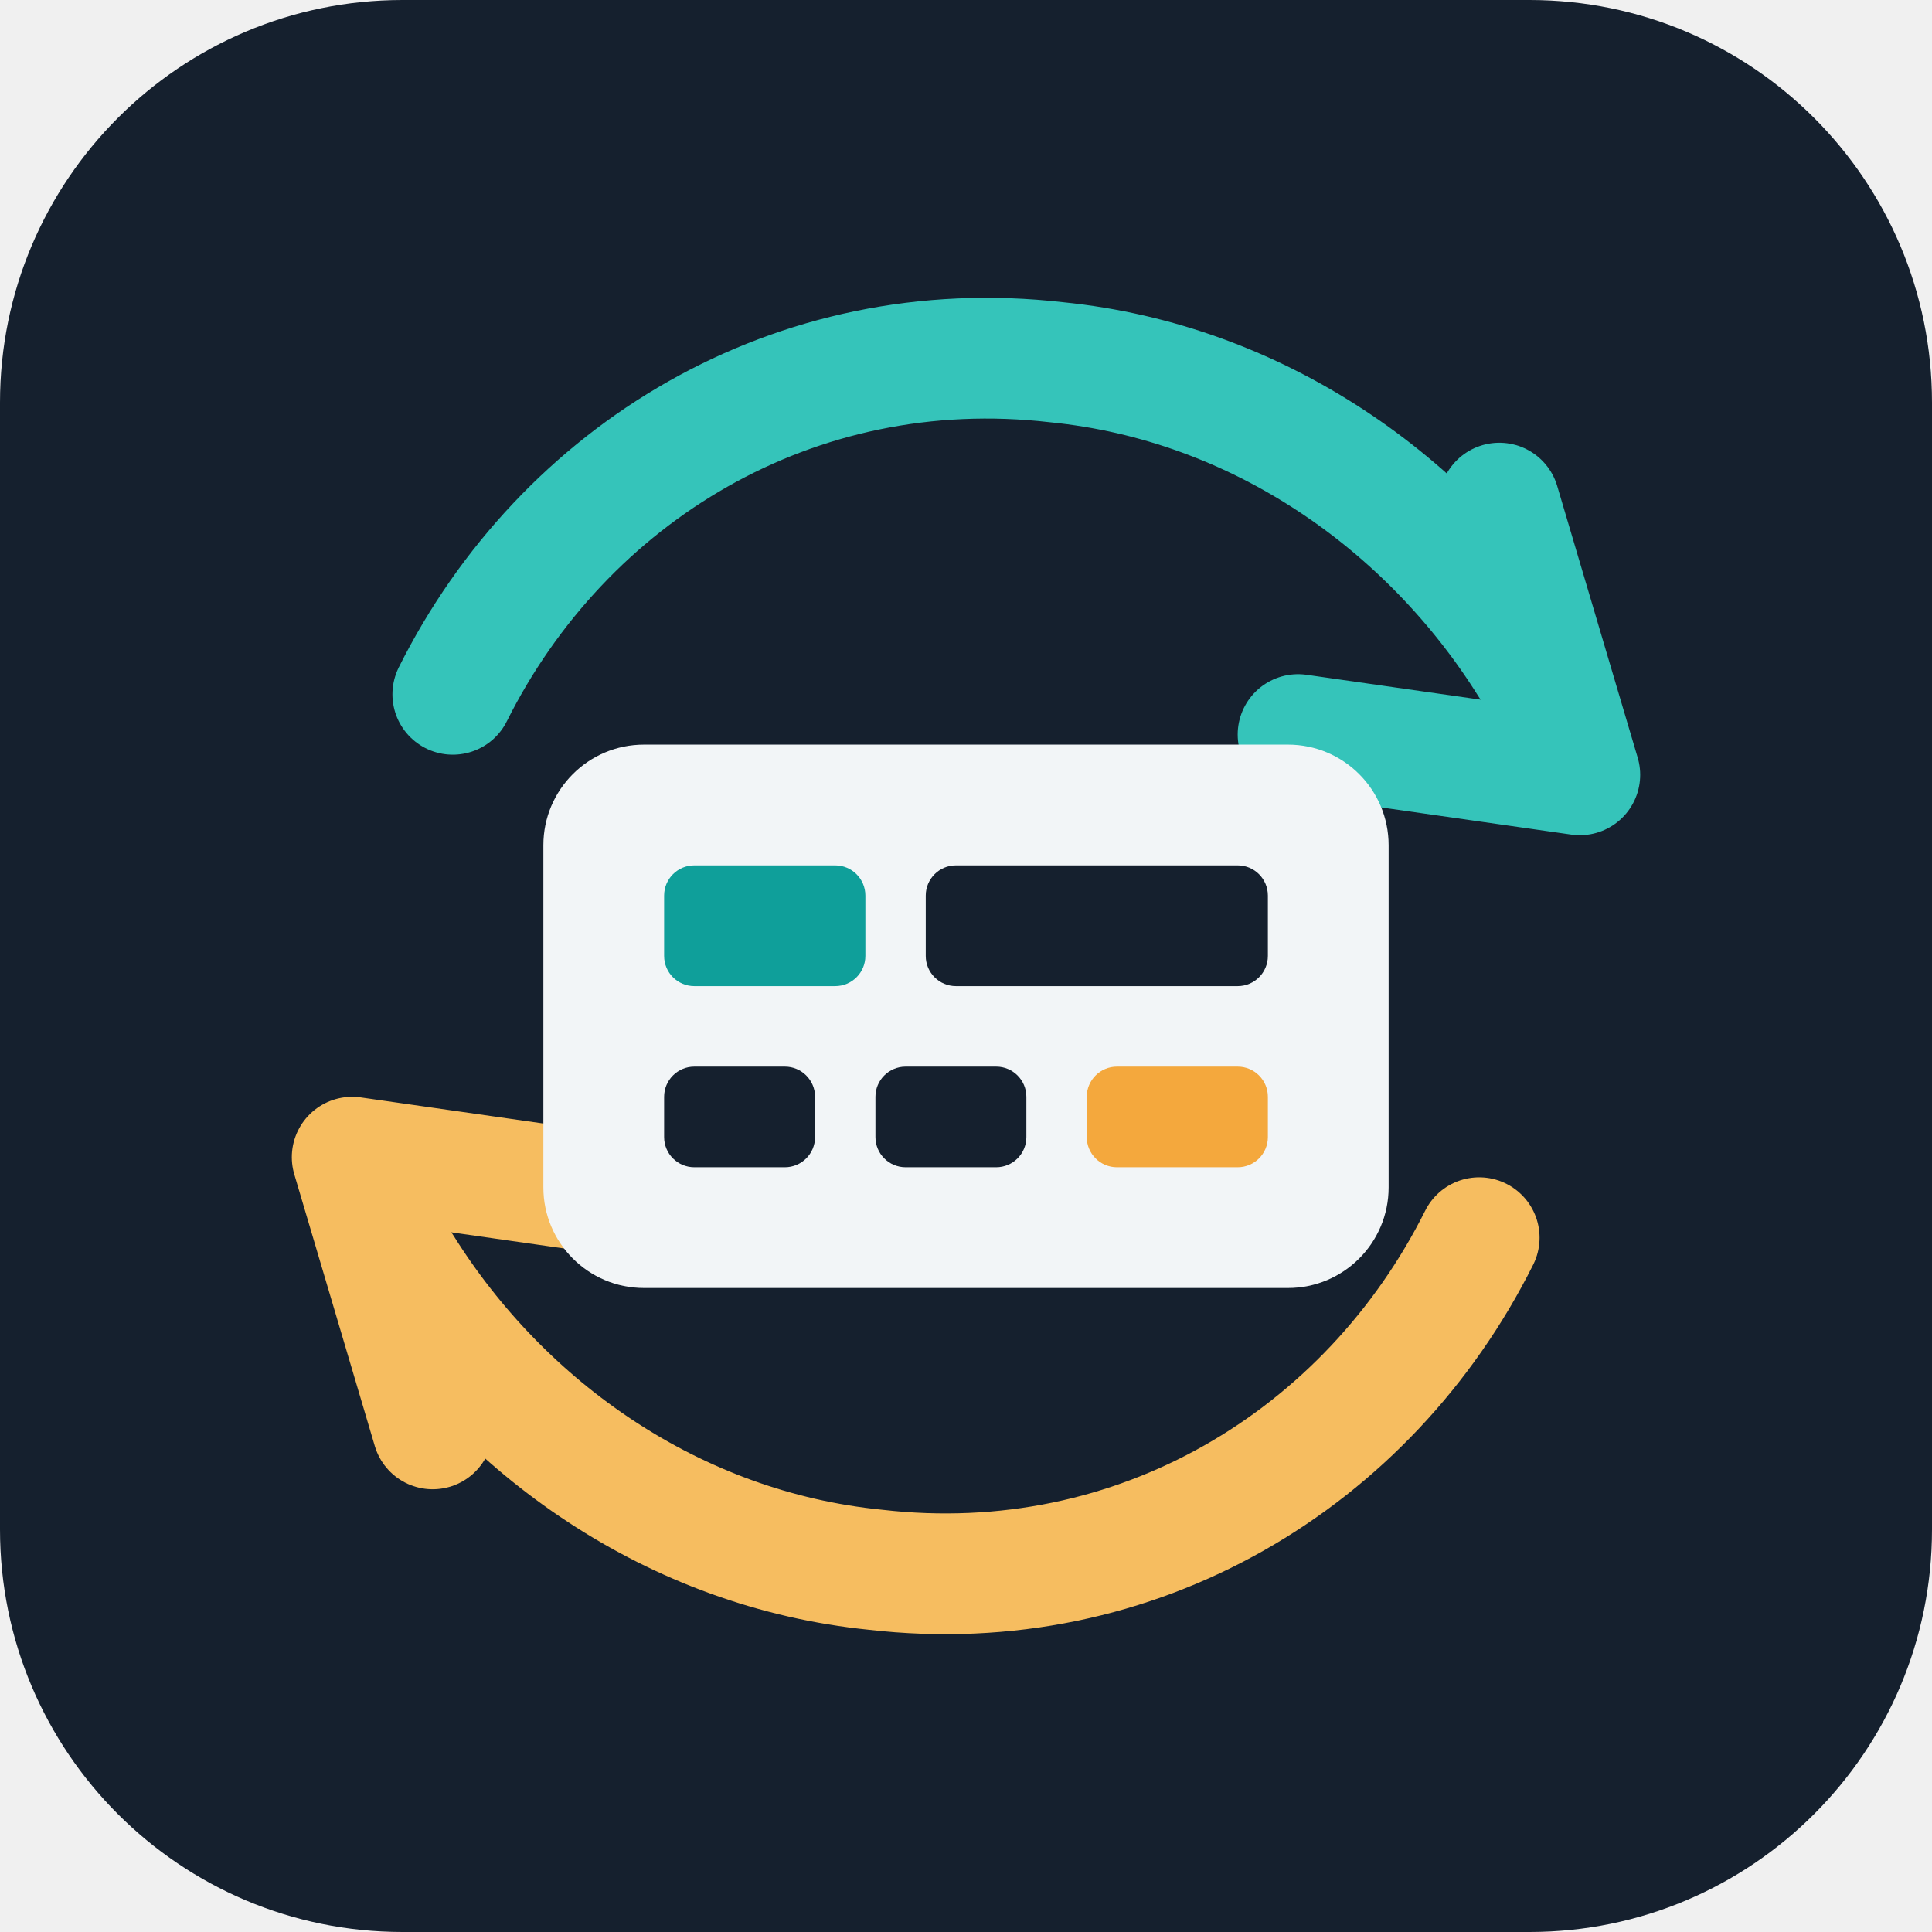
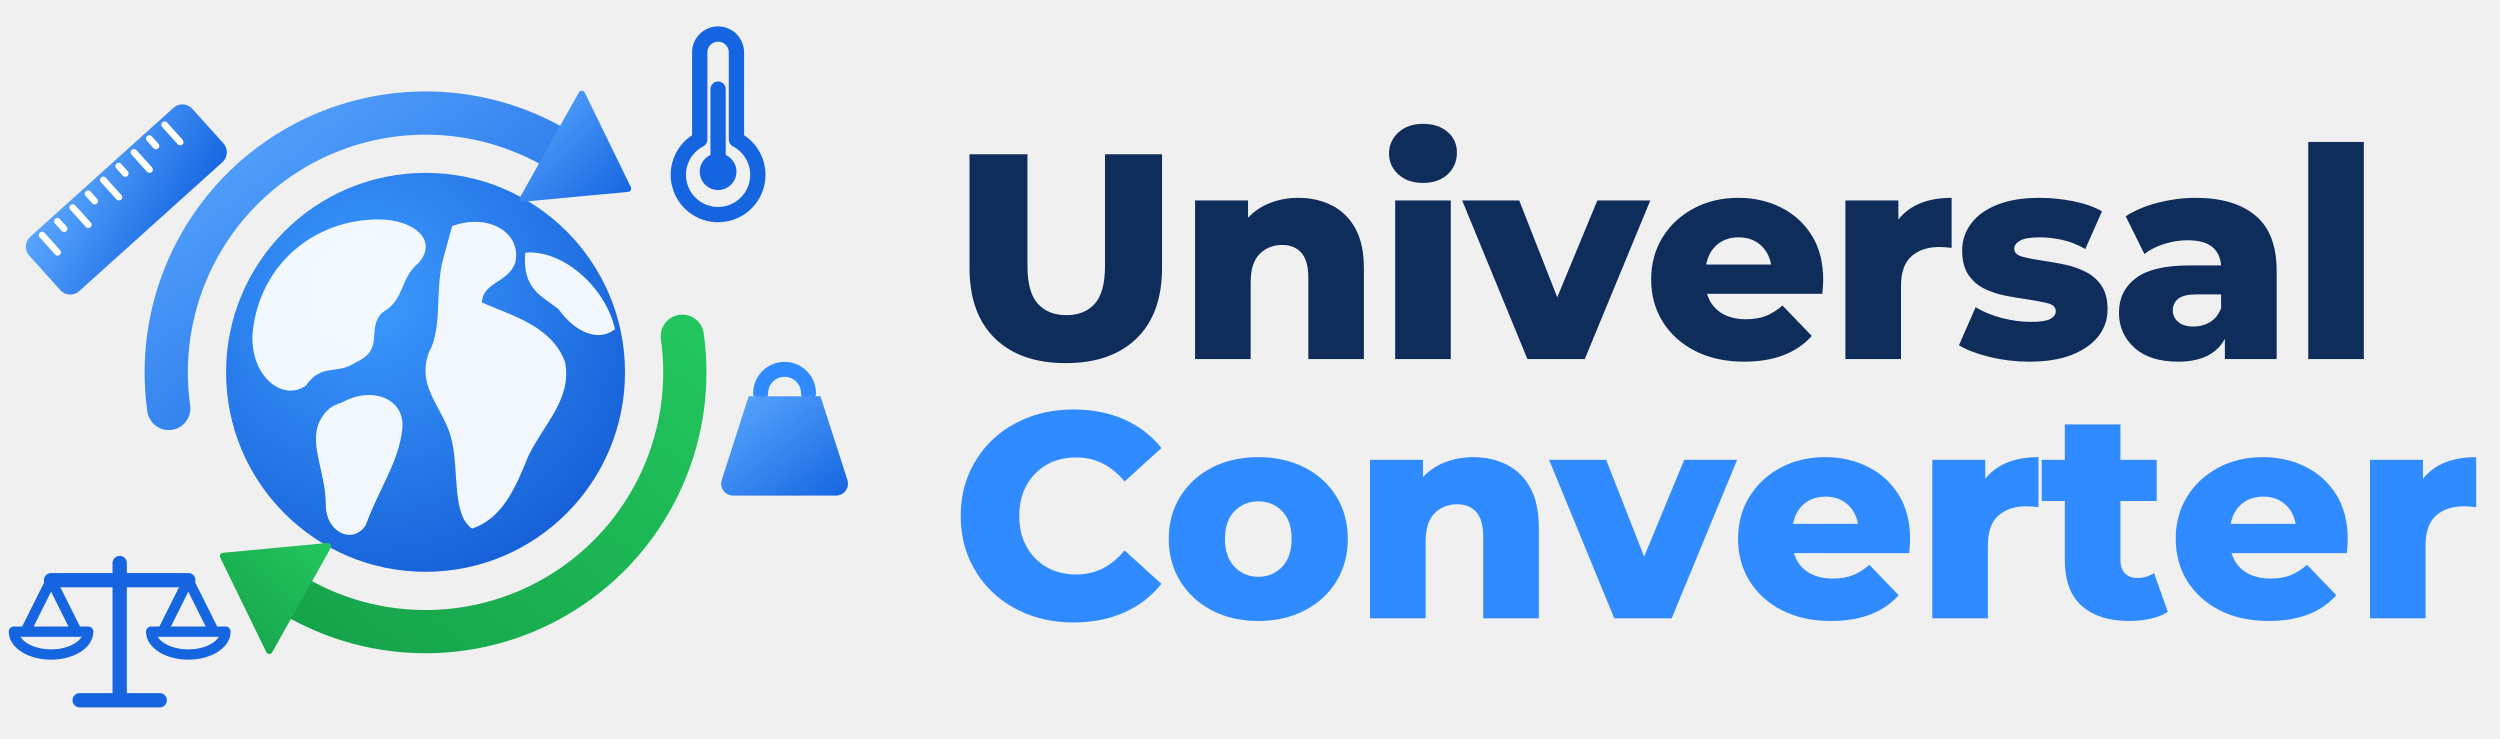
- <svg xmlns="http://www.w3.org/2000/svg" width="192" height="192" viewBox="0 0 192 192" role="img" aria-labelledby="title desc">
-   <rect width="192" height="192" rx="40" fill="#15202e" />
-   <path d="M45 69c11-22 34-36 60-33 20 2 37 14 47 30" fill="none" stroke="#35c4ba" stroke-width="12" stroke-linecap="round" />
-   <path d="M149 50l8 27-28-4" fill="none" stroke="#35c4ba" stroke-width="12" stroke-linecap="round" stroke-linejoin="round" />
-   <path d="M147 123c-11 22-34 36-60 33-20-2-37-14-47-30" fill="none" stroke="#f6bd60" stroke-width="12" stroke-linecap="round" />
-   <path d="M43 142l-8-27 28 4" fill="none" stroke="#f6bd60" stroke-width="12" stroke-linecap="round" stroke-linejoin="round" />
-   <rect x="54" y="74" width="84" height="54" rx="10" fill="#f2f5f7" />
-   <rect x="66" y="86" width="20" height="12" rx="3" fill="#0f9f9a" />
-   <rect x="92" y="86" width="34" height="12" rx="3" fill="#15202e" />
-   <rect x="66" y="106" width="15" height="10" rx="3" fill="#15202e" />
-   <rect x="87" y="106" width="15" height="10" rx="3" fill="#15202e" />
-   <rect x="108" y="106" width="18" height="10" rx="3" fill="#f4a83d" />
+ <svg xmlns="http://www.w3.org/2000/svg" viewBox="0 0 752 222" width="752" height="222" role="img">
+   <defs>
+     <linearGradient id="b" x1="0" y1="0" x2="1" y2="1">
+       <stop offset="0" stop-color="#5BA8FF" />
+       <stop offset="1" stop-color="#1565E0" />
+     </linearGradient>
+     <linearGradient id="g" x1="1" y1="0" x2="0" y2="1">
+       <stop offset="0" stop-color="#22C55E" />
+       <stop offset="1" stop-color="#16A34A" />
+     </linearGradient>
+     <radialGradient id="w" cx=".35" cy=".3" r=".9">
+       <stop offset="0" stop-color="#3D9BFF" />
+       <stop offset="1" stop-color="#0F55D0" />
+     </radialGradient>
+   </defs>
+   <g transform="translate(38 60) rotate(-42)">
+     <rect x="-33" y="-11" width="66" height="22" rx="4" fill="url(#b)" />
+     <rect x="-27" y="-10" width="2" height="9" rx="1" fill="#fff" />
+     <rect x="-20.8" y="-10" width="2" height="5" rx="1" fill="#fff" />
+     <rect x="-14.6" y="-10" width="2" height="9" rx="1" fill="#fff" />
+     <rect x="-8.4" y="-10" width="2" height="5" rx="1" fill="#fff" />
+     <rect x="-2.2" y="-10" width="2" height="9" rx="1" fill="#fff" />
+     <rect x="4" y="-10" width="2" height="5" rx="1" fill="#fff" />
+     <rect x="10.2" y="-10" width="2" height="9" rx="1" fill="#fff" />
+     <rect x="16.4" y="-10" width="2" height="5" rx="1" fill="#fff" />
+     <rect x="22.6" y="-10" width="2" height="9" rx="1" fill="#fff" />
+   </g>
+   <g transform="translate(216 36) scale(.92)" fill="none" stroke="#1565E0" stroke-linecap="round" stroke-linejoin="round">
+     <path d="M-6-22a6 6 0 0 1 12 0V6.5a13 13 0 1 1-12 0Z" stroke-width="5" />
+     <path d="M0-10V12" stroke-width="5" />
+     <circle cx="0" cy="17" r="6" fill="#1565E0" stroke="none" />
+   </g>
+   <g transform="translate(236 130) scale(.9)">
+     <path d="M-8-13a8 8 0 1 1 16 0" fill="none" stroke="#2F8BFF" stroke-width="5" stroke-linecap="round" />
+     <path d="M-12-12h24l9 28a4 4 0 0 1-3.8 5.2H-17.2A4 4 0 0 1-21 16Z" fill="url(#b)" />
+   </g>
+   <g transform="translate(36 190) scale(.86)" fill="none" stroke="#1565E0" stroke-width="5" stroke-linecap="round" stroke-linejoin="round">
+     <path d="M0-24V22M-14 24H14M-24-18H24" />
+     <path d="M-24-18L-33 0M-24-18L-15 0M-36 0H-12M24-18L15 0M24-18L33 0M12 0H36" stroke-width="3.6" />
+     <path d="M-37 0a13 8 0 0 0 26 0M11 0a13 8 0 0 0 26 0" stroke-width="3.6" />
+   </g>
+   <g transform="translate(128 112)">
+     <circle r="60" fill="url(#w)" />
+     <clipPath id="cl">
+       <circle r="60" />
+     </clipPath>
+     <g clip-path="url(#cl)">
+       <path d="M-52-12C-50-32-34-46-14-46C-4-46 4-40-2-33C-8-28-6-22-13-18C-18-13-12-7-21-3C-27 1-31-3-36 4C-43 9-53 1-52-12ZM-25 9C-16 4-6 8-7 17C-8 27-14 35-18 46C-22 52-30 48-30 40C-30 30-35 22-32 15C-30 11-28 10-25 9ZM8-44C19-48 29-42 27-33C25-27 17-27 17-21C26-17 38-14 42-3C44 8 36 15 31 25C27 35 23 44 14 47C8 43 10 30 8 21C6 11-3 5 1-6C5-13 3-24 5-33ZM30-36C41-37 54-26 57-13C52-9 45-12 40-19C35-23 29-25 30-36Z" fill="#fff" fill-opacity=".94" />
+     </g>
+   </g>
+   <path d="M50.76 122.86A78 78 0 0 1 166.19 43.99" fill="none" stroke="url(#b)" stroke-width="13" stroke-linecap="round" />
+   <path d="M175 28.29L188.86 56.72L157.38 59.68Z" fill="url(#b)" stroke="url(#b)" stroke-width="2" stroke-linejoin="round" />
+   <path d="M205.24 101.14A78 78 0 0 1 89.81 180.01" fill="none" stroke="url(#g)" stroke-width="13" stroke-linecap="round" />
+   <path d="M81 195.71L67.14 167.28L98.62 164.32Z" fill="url(#g)" stroke="url(#g)" stroke-width="2" stroke-linejoin="round" />
+   <path d="M320.58 109.23Q306.94 109.23 299.29 101.8Q291.63 94.36 291.63 80.54V46.4H309.06V80.02Q309.06 87.94 312.18 91.37Q315.3 94.8 320.76 94.8Q326.22 94.8 329.3 91.37Q332.38 87.94 332.38 80.02V46.4H349.54V80.54Q349.54 94.36 341.88 101.8Q334.22 109.23 320.58 109.23ZM359.48 108V60.3H375.41V65.5Q378.22 62.5 382.14 61.01Q386.06 59.51 390.54 59.51Q396.09 59.51 400.58 61.76Q405.06 64 407.66 68.66Q410.26 73.33 410.26 80.72V108H393.54V83.45Q393.54 78.34 391.42 76.01Q389.31 73.68 385.7 73.68Q381.66 73.68 378.93 76.36Q376.2 79.05 376.2 84.94V108ZM419.67 108V60.3H436.39V108ZM428.03 55.02Q423.46 55.02 420.64 52.47Q417.82 49.92 417.82 46.14Q417.82 42.44 420.64 39.84Q423.46 37.25 428.03 37.25Q432.61 37.25 435.42 39.67Q438.24 42.09 438.24 45.87Q438.24 49.83 435.47 52.43Q432.7 55.02 428.03 55.02ZM459.45 108 439.82 60.3H456.98L468.42 89.43L480.48 60.3H496.41L476.7 108ZM524.66 108.79Q516.21 108.79 509.92 105.58Q503.62 102.37 500.15 96.78Q496.67 91.19 496.67 84.06Q496.67 76.94 500.1 71.39Q503.54 65.85 509.48 62.68Q515.42 59.51 522.9 59.51Q529.94 59.51 535.74 62.42Q541.55 65.32 544.98 70.82Q548.42 76.32 548.42 84.24Q548.42 85.12 548.33 86.26Q548.24 87.41 548.15 88.38H513.48Q514.54 91.98 517.57 94.01Q520.61 96.03 525.18 96.03Q528.7 96.03 531.21 95.02Q533.72 94.01 536.18 91.9L544.98 101.05Q538.03 108.79 524.66 108.79ZM513.22 79.58H532.75Q532.05 75.79 529.45 73.59Q526.86 71.39 522.98 71.39Q519.11 71.39 516.52 73.59Q513.92 75.79 513.22 79.58ZM555.1 108V60.3H571.03V66.02Q576.22 59.51 587.05 59.51V74.56Q584.94 74.3 583.26 74.3Q578.16 74.3 574.99 77.07Q571.82 79.84 571.82 86.09V108ZM610.37 108.79Q604.3 108.79 598.53 107.38Q592.77 105.98 589.25 103.86L594.26 92.42Q597.61 94.45 602.1 95.64Q606.58 96.82 610.9 96.82Q615.12 96.82 616.75 95.94Q618.38 95.06 618.38 93.57Q618.38 91.81 615.87 91.19Q613.36 90.58 609.84 90.05Q606.67 89.61 603.28 88.95Q599.9 88.29 596.9 86.84Q593.91 85.38 592.06 82.61Q590.22 79.84 590.22 75.35Q590.22 70.86 592.9 67.26Q595.58 63.65 600.78 61.58Q605.97 59.51 613.45 59.51Q618.46 59.51 623.61 60.52Q628.76 61.54 632.28 63.56L627.26 74.91Q623.74 72.89 620.22 72.14Q616.7 71.39 613.54 71.39Q609.31 71.39 607.6 72.4Q605.88 73.42 605.88 74.74Q605.88 76.58 608.39 77.24Q610.9 77.9 614.59 78.43Q617.67 78.87 621.06 79.58Q624.45 80.28 627.4 81.78Q630.34 83.27 632.15 85.96Q633.95 88.64 633.95 93.13Q633.95 97.53 631.27 101.05Q628.58 104.57 623.35 106.68Q618.11 108.79 610.37 108.79ZM669.24 108V101.93Q665.54 108.79 655.16 108.79Q646.62 108.79 642 104.57Q637.38 100.34 637.38 94.1Q637.38 87.5 642.44 83.67Q647.5 79.84 658.59 79.84H668.1Q667.83 76.23 665.41 74.25Q662.99 72.27 657.98 72.27Q654.54 72.27 651.02 73.37Q647.5 74.47 645.04 76.41L639.41 65.06Q643.46 62.42 649.13 60.96Q654.81 59.51 660.44 59.51Q672.06 59.51 678.44 64.84Q684.82 70.16 684.82 81.51V108ZM668.1 92.69V88.55H660.88Q656.83 88.55 655.2 89.87Q653.58 91.19 653.58 93.39Q653.58 95.5 655.25 96.87Q656.92 98.23 659.82 98.23Q662.55 98.23 664.8 96.87Q667.04 95.5 668.1 92.69ZM694.32 108V42.7H711.04V108Z" fill="#0F2D5B" />
+   <path d="M322.87 187.23Q315.57 187.23 309.36 184.86Q303.16 182.48 298.63 178.21Q294.1 173.94 291.54 168.09Q288.99 162.24 288.99 155.2Q288.99 148.16 291.54 142.31Q294.1 136.46 298.63 132.19Q303.16 127.92 309.36 125.54Q315.57 123.17 322.87 123.17Q331.41 123.17 338.14 126.16Q344.87 129.15 349.36 134.78L338.27 144.82Q335.37 141.3 331.76 139.45Q328.15 137.6 323.75 137.6Q318.65 137.6 314.82 139.8Q310.99 142 308.79 145.96Q306.59 149.92 306.59 155.2Q306.59 160.48 308.79 164.44Q310.99 168.4 314.82 170.6Q318.65 172.8 323.75 172.8Q328.15 172.8 331.76 170.95Q335.37 169.1 338.27 165.58L349.36 175.62Q344.87 181.25 338.14 184.24Q331.41 187.23 322.87 187.23ZM378.49 186.79Q370.66 186.79 364.58 183.62Q358.51 180.46 355.04 174.87Q351.56 169.28 351.56 162.06Q351.56 154.94 355.04 149.35Q358.51 143.76 364.58 140.64Q370.66 137.51 378.49 137.51Q386.32 137.51 392.44 140.64Q398.55 143.76 401.98 149.35Q405.42 154.94 405.42 162.06Q405.42 169.28 401.98 174.87Q398.55 180.46 392.44 183.62Q386.32 186.79 378.49 186.79ZM378.49 173.5Q382.8 173.5 385.66 170.51Q388.52 167.52 388.52 162.06Q388.52 156.7 385.66 153.75Q382.8 150.8 378.49 150.8Q374.26 150.8 371.36 153.75Q368.46 156.7 368.46 162.06Q368.46 167.52 371.36 170.51Q374.26 173.5 378.49 173.5ZM412.1 186V138.3H428.03V143.5Q430.85 140.5 434.76 139.01Q438.68 137.51 443.17 137.51Q448.71 137.51 453.2 139.76Q457.69 142 460.28 146.66Q462.88 151.33 462.88 158.72V186H446.16V161.45Q446.16 156.34 444.05 154.01Q441.94 151.68 438.33 151.68Q434.28 151.68 431.55 154.36Q428.82 157.05 428.82 162.94V186ZM485.58 186 465.96 138.3H483.12L494.56 167.43L506.62 138.3H522.54L502.83 186ZM550.79 186.79Q542.34 186.79 536.05 183.58Q529.76 180.37 526.28 174.78Q522.81 169.19 522.81 162.06Q522.81 154.94 526.24 149.39Q529.67 143.85 535.61 140.68Q541.55 137.51 549.03 137.51Q556.07 137.51 561.88 140.42Q567.69 143.32 571.12 148.82Q574.55 154.32 574.55 162.24Q574.55 163.12 574.46 164.26Q574.38 165.41 574.29 166.38H539.62Q540.67 169.98 543.71 172.01Q546.74 174.03 551.32 174.03Q554.84 174.03 557.35 173.02Q559.86 172.01 562.32 169.9L571.12 179.05Q564.17 186.79 550.79 186.79ZM539.35 157.58H558.89Q558.18 153.79 555.59 151.59Q552.99 149.39 549.12 149.39Q545.25 149.39 542.65 151.59Q540.06 153.79 539.35 157.58ZM581.24 186V138.3H597.17V144.02Q602.36 137.51 613.18 137.51V152.56Q611.07 152.3 609.4 152.3Q604.3 152.3 601.13 155.07Q597.96 157.84 597.96 164.09V186ZM640.46 186.79Q631.31 186.79 626.21 182.26Q621.1 177.73 621.1 168.58V150.71H614.15V138.3H621.1V127.66H637.82V138.3H648.74V150.71H637.82V168.4Q637.82 171.04 639.19 172.45Q640.55 173.86 642.84 173.86Q645.74 173.86 647.94 172.36L652.08 184.06Q649.88 185.47 646.8 186.13Q643.72 186.79 640.46 186.79ZM682.44 186.79Q673.99 186.79 667.7 183.58Q661.41 180.37 657.93 174.78Q654.46 169.19 654.46 162.06Q654.46 154.94 657.89 149.39Q661.32 143.85 667.26 140.68Q673.2 137.51 680.68 137.51Q687.72 137.51 693.53 140.42Q699.34 143.32 702.77 148.82Q706.2 154.32 706.2 162.24Q706.2 163.12 706.11 164.26Q706.02 165.41 705.94 166.38H671.26Q672.32 169.98 675.36 172.01Q678.39 174.03 682.97 174.03Q686.49 174.03 689 173.02Q691.5 172.01 693.97 169.9L702.77 179.05Q695.82 186.79 682.44 186.79ZM671 157.58H690.54Q689.83 153.79 687.24 151.59Q684.64 149.39 680.77 149.39Q676.9 149.39 674.3 151.59Q671.7 153.79 671 157.58ZM712.89 186V138.3H728.82V144.02Q734.01 137.51 744.83 137.51V152.56Q742.72 152.3 741.05 152.3Q735.94 152.3 732.78 155.07Q729.61 157.84 729.61 164.09V186Z" fill="#2F8BFF" />
</svg>
